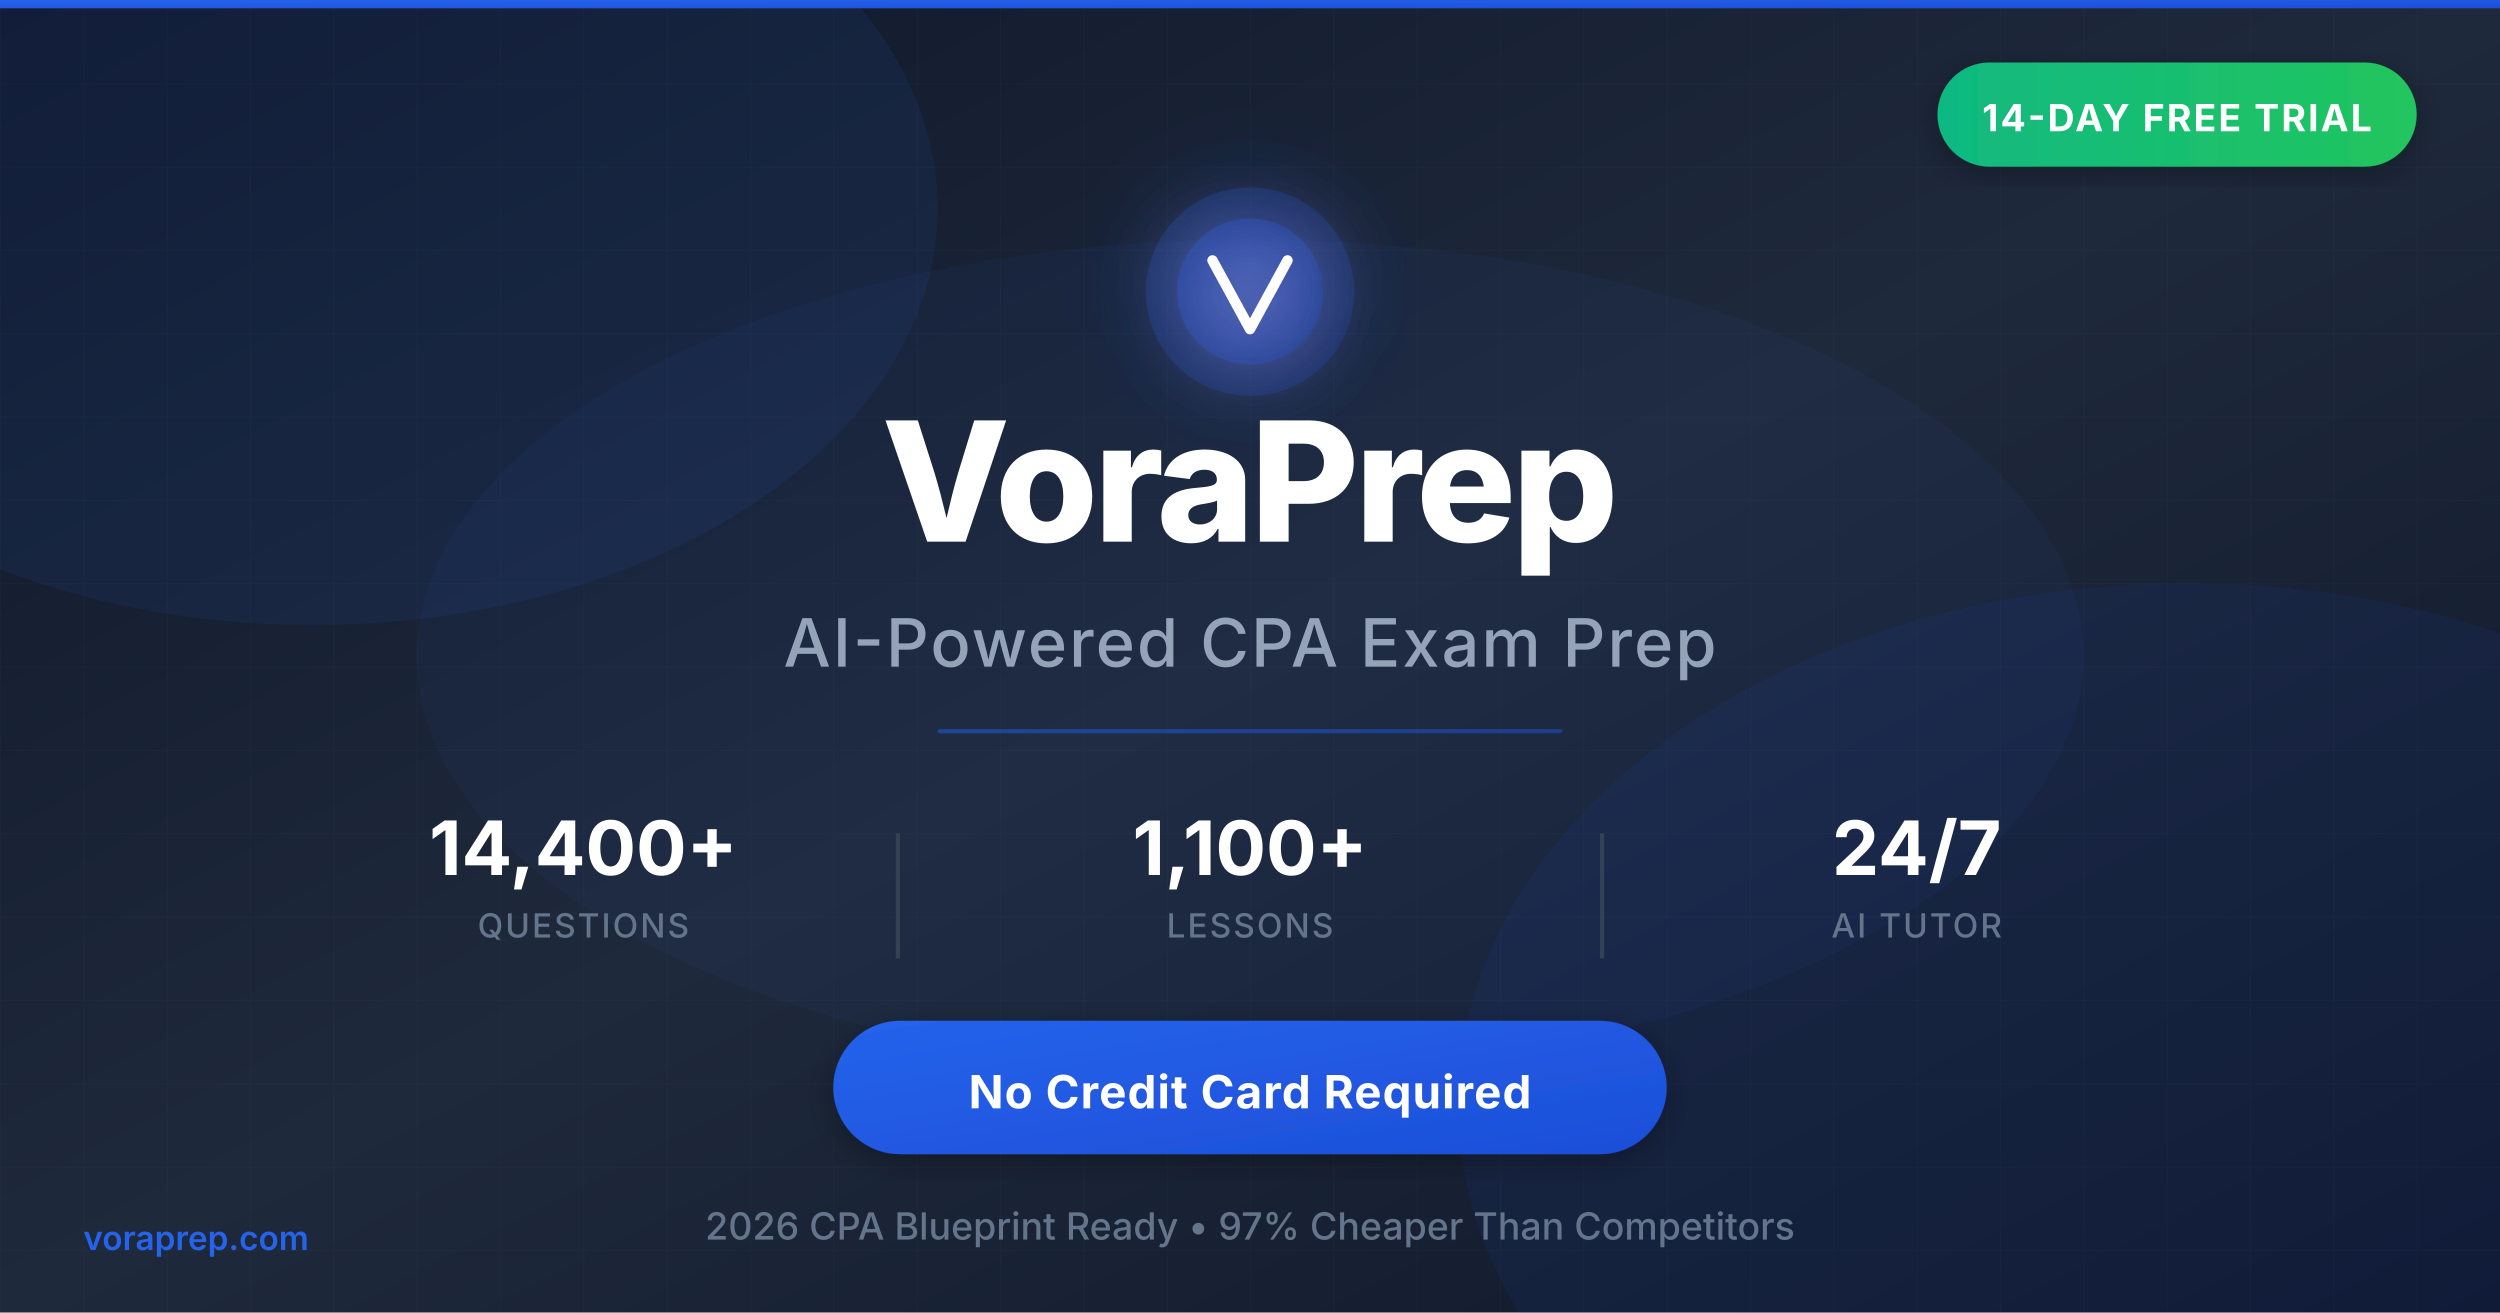
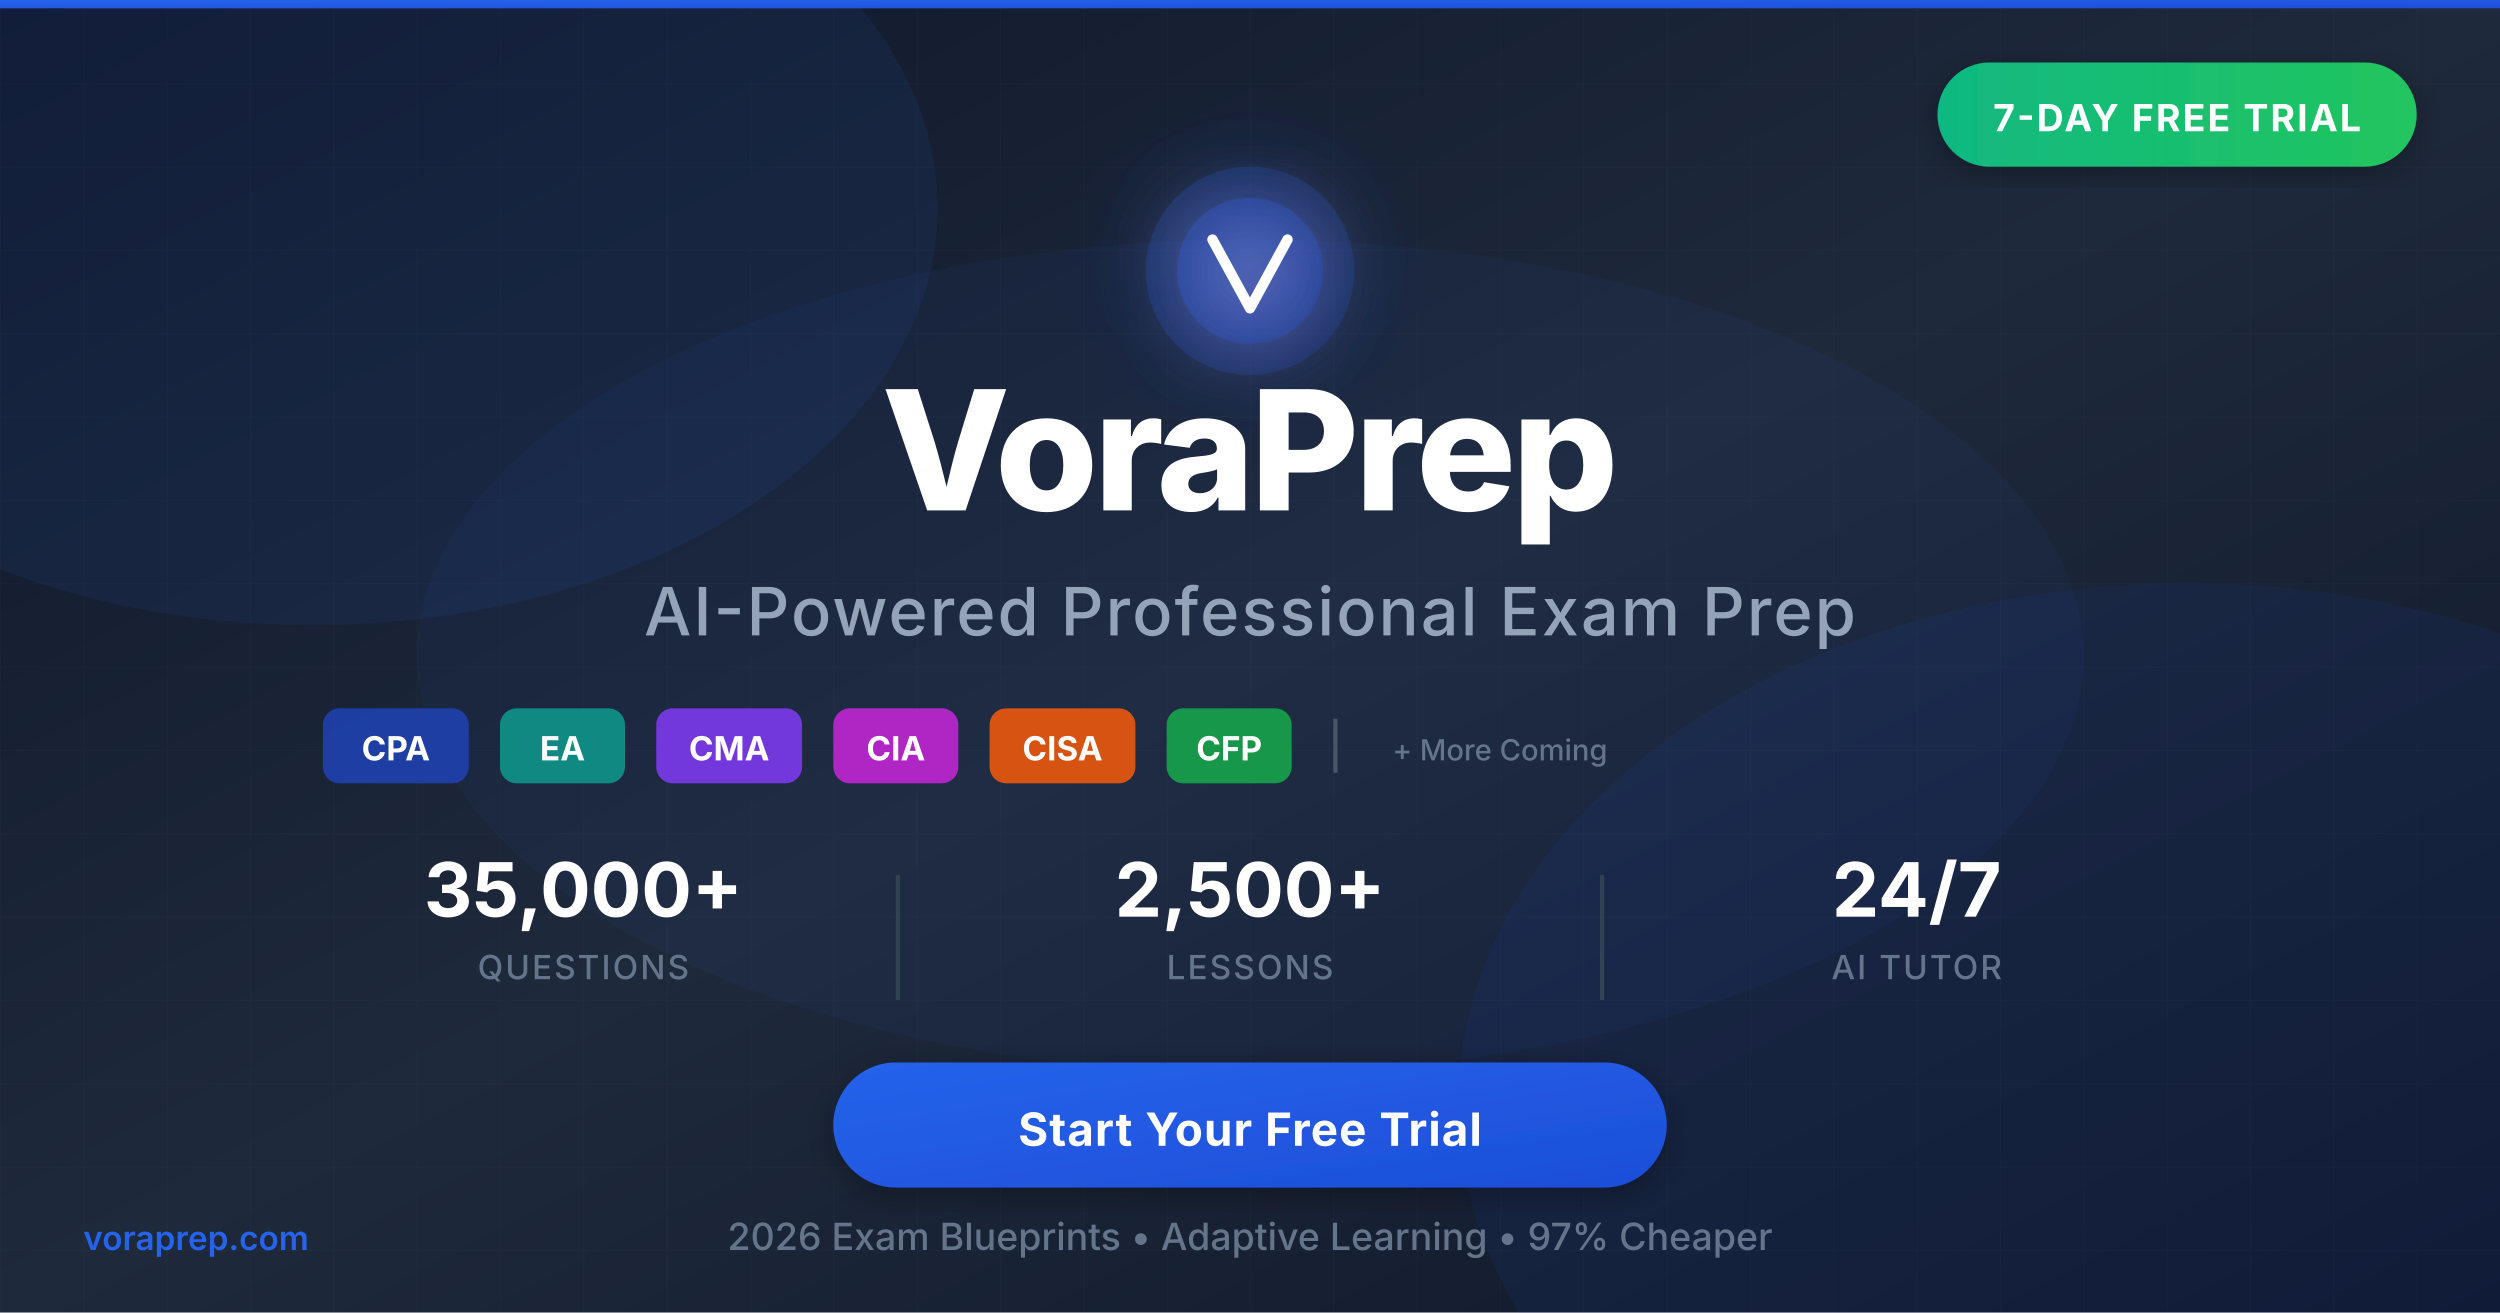
<svg xmlns="http://www.w3.org/2000/svg" width="1200" height="630">
  <defs>
    <linearGradient id="mainBg" x1="0%" y1="0%" x2="100%" y2="100%">
      <stop offset="0%" style="stop-color:#0f172a" />
      <stop offset="50%" style="stop-color:#1e293b" />
      <stop offset="100%" style="stop-color:#0f172a" />
    </linearGradient>
    <linearGradient id="blueGlow" x1="0%" y1="0%" x2="100%" y2="100%">
      <stop offset="0%" style="stop-color:#2563eb" />
      <stop offset="100%" style="stop-color:#1d4ed8" />
    </linearGradient>
    <linearGradient id="greenGlow" x1="0%" y1="0%" x2="100%" y2="0%">
      <stop offset="0%" style="stop-color:#10b981" />
      <stop offset="100%" style="stop-color:#22c55e" />
    </linearGradient>
    <filter id="glow" x="-50%" y="-50%" width="200%" height="200%">
      <feGaussianBlur stdDeviation="20" result="coloredBlur" />
      <feMerge>
        <feMergeNode in="coloredBlur" />
        <feMergeNode in="SourceGraphic" />
      </feMerge>
    </filter>
    <filter id="shadow" x="-20%" y="-20%" width="140%" height="140%">
      <feDropShadow dx="0" dy="4" stdDeviation="8" flood-color="#000" flood-opacity="0.3" />
    </filter>
  </defs>
  <rect width="1200" height="630" fill="url(#mainBg)" />
  <ellipse cx="150" cy="100" rx="300" ry="200" fill="#2563eb" opacity="0.08" />
  <ellipse cx="1050" cy="530" rx="350" ry="250" fill="#1d4ed8" opacity="0.08" />
  <ellipse cx="600" cy="315" rx="400" ry="200" fill="#2563eb" opacity="0.05" />
  <pattern id="grid" width="40" height="40" patternUnits="userSpaceOnUse">
    <path d="M 40 0 L 0 0 0 40" fill="none" stroke="white" stroke-width="0.5" opacity="0.03" />
  </pattern>
  <rect width="1200" height="630" fill="url(#grid)" />
  <rect x="0" y="0" width="1200" height="4" fill="url(#blueGlow)" />
  <g filter="url(#shadow)">
    <rect x="930" y="30" width="230" height="50" rx="25" fill="url(#greenGlow)" />
-     <text x="1045" y="63" font-family="system-ui, -apple-system, sans-serif" font-size="18" font-weight="700" fill="white" text-anchor="middle" letter-spacing="1">14-DAY FREE TRIAL</text>
+     <text x="1045" y="63" font-family="system-ui, -apple-system, sans-serif" font-size="18" font-weight="700" fill="white" text-anchor="middle" letter-spacing="1">7-DAY FREE TRIAL</text>
  </g>
-   <g transform="translate(600, 140)" filter="url(#glow)">
+   <g transform="translate(600, 130)" filter="url(#glow)">
    <circle cx="0" cy="0" r="50" fill="url(#blueGlow)" opacity="0.2" />
    <circle cx="0" cy="0" r="35" fill="url(#blueGlow)" opacity="0.3" />
    <path d="M -18 -15 L 0 18 L 18 -15" stroke="white" stroke-width="5" stroke-linecap="round" stroke-linejoin="round" fill="none" />
  </g>
-   <text x="600" y="260" font-family="system-ui, -apple-system, sans-serif" font-size="80" font-weight="800" fill="white" text-anchor="middle" letter-spacing="-2">VoraPrep</text>
-   <text x="600" y="320" font-family="system-ui, -apple-system, sans-serif" font-size="32" font-weight="500" fill="#94a3b8" text-anchor="middle" letter-spacing="1">AI-Powered CPA Exam Prep</text>
-   <rect x="450" y="350" width="300" height="2" rx="1" fill="url(#blueGlow)" opacity="0.5" />
+   <text x="600" y="245" font-family="system-ui, -apple-system, sans-serif" font-size="80" font-weight="800" fill="white" text-anchor="middle" letter-spacing="-2">VoraPrep</text>
+   <text x="600" y="305" font-family="system-ui, -apple-system, sans-serif" font-size="32" font-weight="500" fill="#94a3b8" text-anchor="middle" letter-spacing="1">AI-Powered Professional Exam Prep</text>
  <g font-family="system-ui, -apple-system, sans-serif" text-anchor="middle">
-     <text x="280" y="420" font-size="36" font-weight="700" fill="white">14,400+</text>
-     <text x="280" y="450" font-size="16" font-weight="500" fill="#64748b" letter-spacing="1">QUESTIONS</text>
-     <rect x="430" y="400" width="2" height="60" fill="#334155" />
-     <text x="600" y="420" font-size="36" font-weight="700" fill="white">1,100+</text>
-     <text x="600" y="450" font-size="16" font-weight="500" fill="#64748b" letter-spacing="1">LESSONS</text>
-     <rect x="768" y="400" width="2" height="60" fill="#334155" />
-     <text x="920" y="420" font-size="36" font-weight="700" fill="white">24/7</text>
-     <text x="920" y="450" font-size="16" font-weight="500" fill="#64748b" letter-spacing="1">AI TUTOR</text>
+     <rect x="155" y="340" width="70" height="36" rx="8" fill="#1e40af" opacity="0.9" />
+     <text x="190" y="365" font-size="16" font-weight="700" fill="white">CPA</text>
+     <rect x="240" y="340" width="60" height="36" rx="8" fill="#0d9488" opacity="0.9" />
+     <text x="270" y="365" font-size="16" font-weight="700" fill="white">EA</text>
+     <rect x="315" y="340" width="70" height="36" rx="8" fill="#7c3aed" opacity="0.9" />
+     <text x="350" y="365" font-size="16" font-weight="700" fill="white">CMA</text>
+     <rect x="400" y="340" width="60" height="36" rx="8" fill="#c026d3" opacity="0.9" />
+     <text x="430" y="365" font-size="16" font-weight="700" fill="white">CIA</text>
+     <rect x="475" y="340" width="70" height="36" rx="8" fill="#ea580c" opacity="0.9" />
+     <text x="510" y="365" font-size="16" font-weight="700" fill="white">CISA</text>
+     <rect x="560" y="340" width="60" height="36" rx="8" fill="#16a34a" opacity="0.9" />
+     <text x="590" y="365" font-size="16" font-weight="700" fill="white">CFP</text>
+     <rect x="640" y="345" width="2" height="26" fill="#475569" />
+     <text x="720" y="365" font-size="14" font-weight="500" fill="#64748b">+ More Coming</text>
+   </g>
+   <g font-family="system-ui, -apple-system, sans-serif" text-anchor="middle">
+     <text x="280" y="440" font-size="36" font-weight="700" fill="white">35,000+</text>
+     <text x="280" y="470" font-size="16" font-weight="500" fill="#64748b" letter-spacing="1">QUESTIONS</text>
+     <rect x="430" y="420" width="2" height="60" fill="#334155" />
+     <text x="600" y="440" font-size="36" font-weight="700" fill="white">2,500+</text>
+     <text x="600" y="470" font-size="16" font-weight="500" fill="#64748b" letter-spacing="1">LESSONS</text>
+     <rect x="768" y="420" width="2" height="60" fill="#334155" />
+     <text x="920" y="440" font-size="36" font-weight="700" fill="white">24/7</text>
+     <text x="920" y="470" font-size="16" font-weight="500" fill="#64748b" letter-spacing="1">AI TUTOR</text>
  </g>
  <g filter="url(#shadow)">
-     <rect x="400" y="490" width="400" height="64" rx="32" fill="url(#blueGlow)" />
-     <text x="600" y="532" font-family="system-ui, -apple-system, sans-serif" font-size="22" font-weight="700" fill="white" text-anchor="middle" letter-spacing="0.5">No Credit Card Required</text>
+     <rect x="400" y="510" width="400" height="60" rx="30" fill="url(#blueGlow)" />
+     <text x="600" y="550" font-family="system-ui, -apple-system, sans-serif" font-size="22" font-weight="700" fill="white" text-anchor="middle" letter-spacing="0.5">Start Your Free Trial</text>
  </g>
-   <text x="600" y="595" font-family="system-ui, -apple-system, sans-serif" font-size="18" font-weight="500" fill="#64748b" text-anchor="middle">2026 CPA Blueprint Ready • 97% Cheaper Than Competitors</text>
+   <text x="600" y="600" font-family="system-ui, -apple-system, sans-serif" font-size="18" font-weight="500" fill="#64748b" text-anchor="middle">2026 Exam Blueprints • Adaptive Learning • 97% Cheaper</text>
  <text x="40" y="600" font-family="system-ui, -apple-system, sans-serif" font-size="16" font-weight="600" fill="#2563eb">voraprep.com</text>
</svg>
